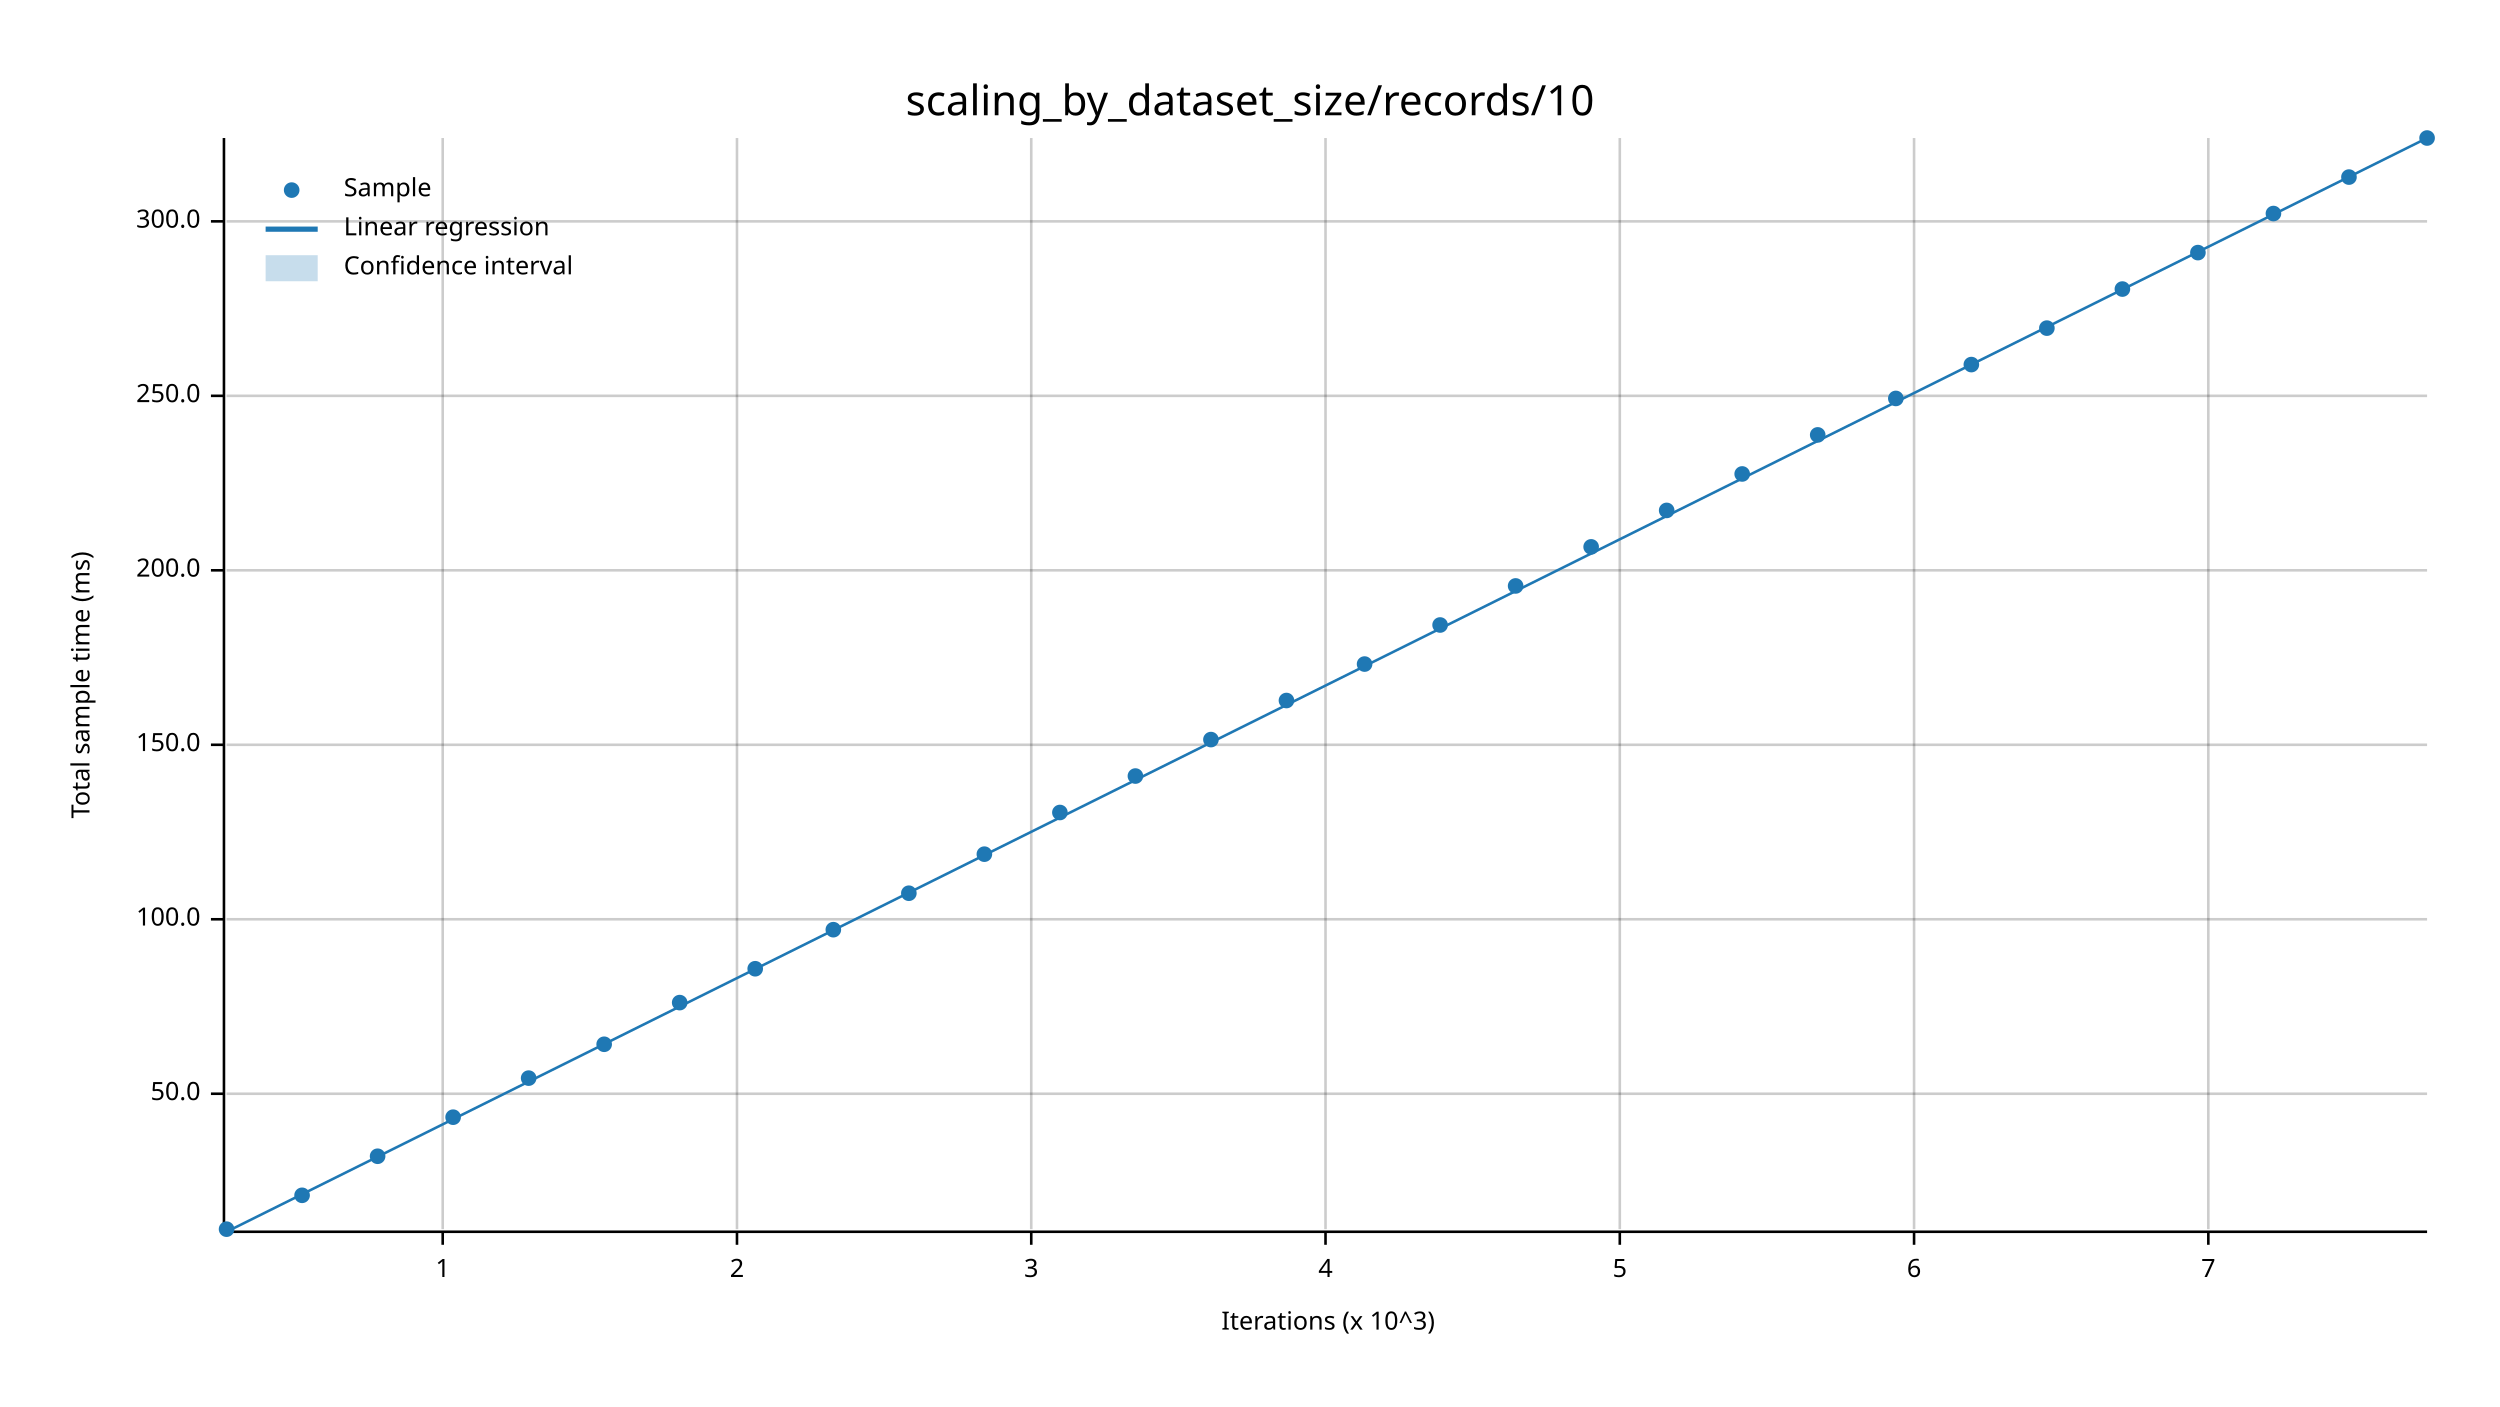
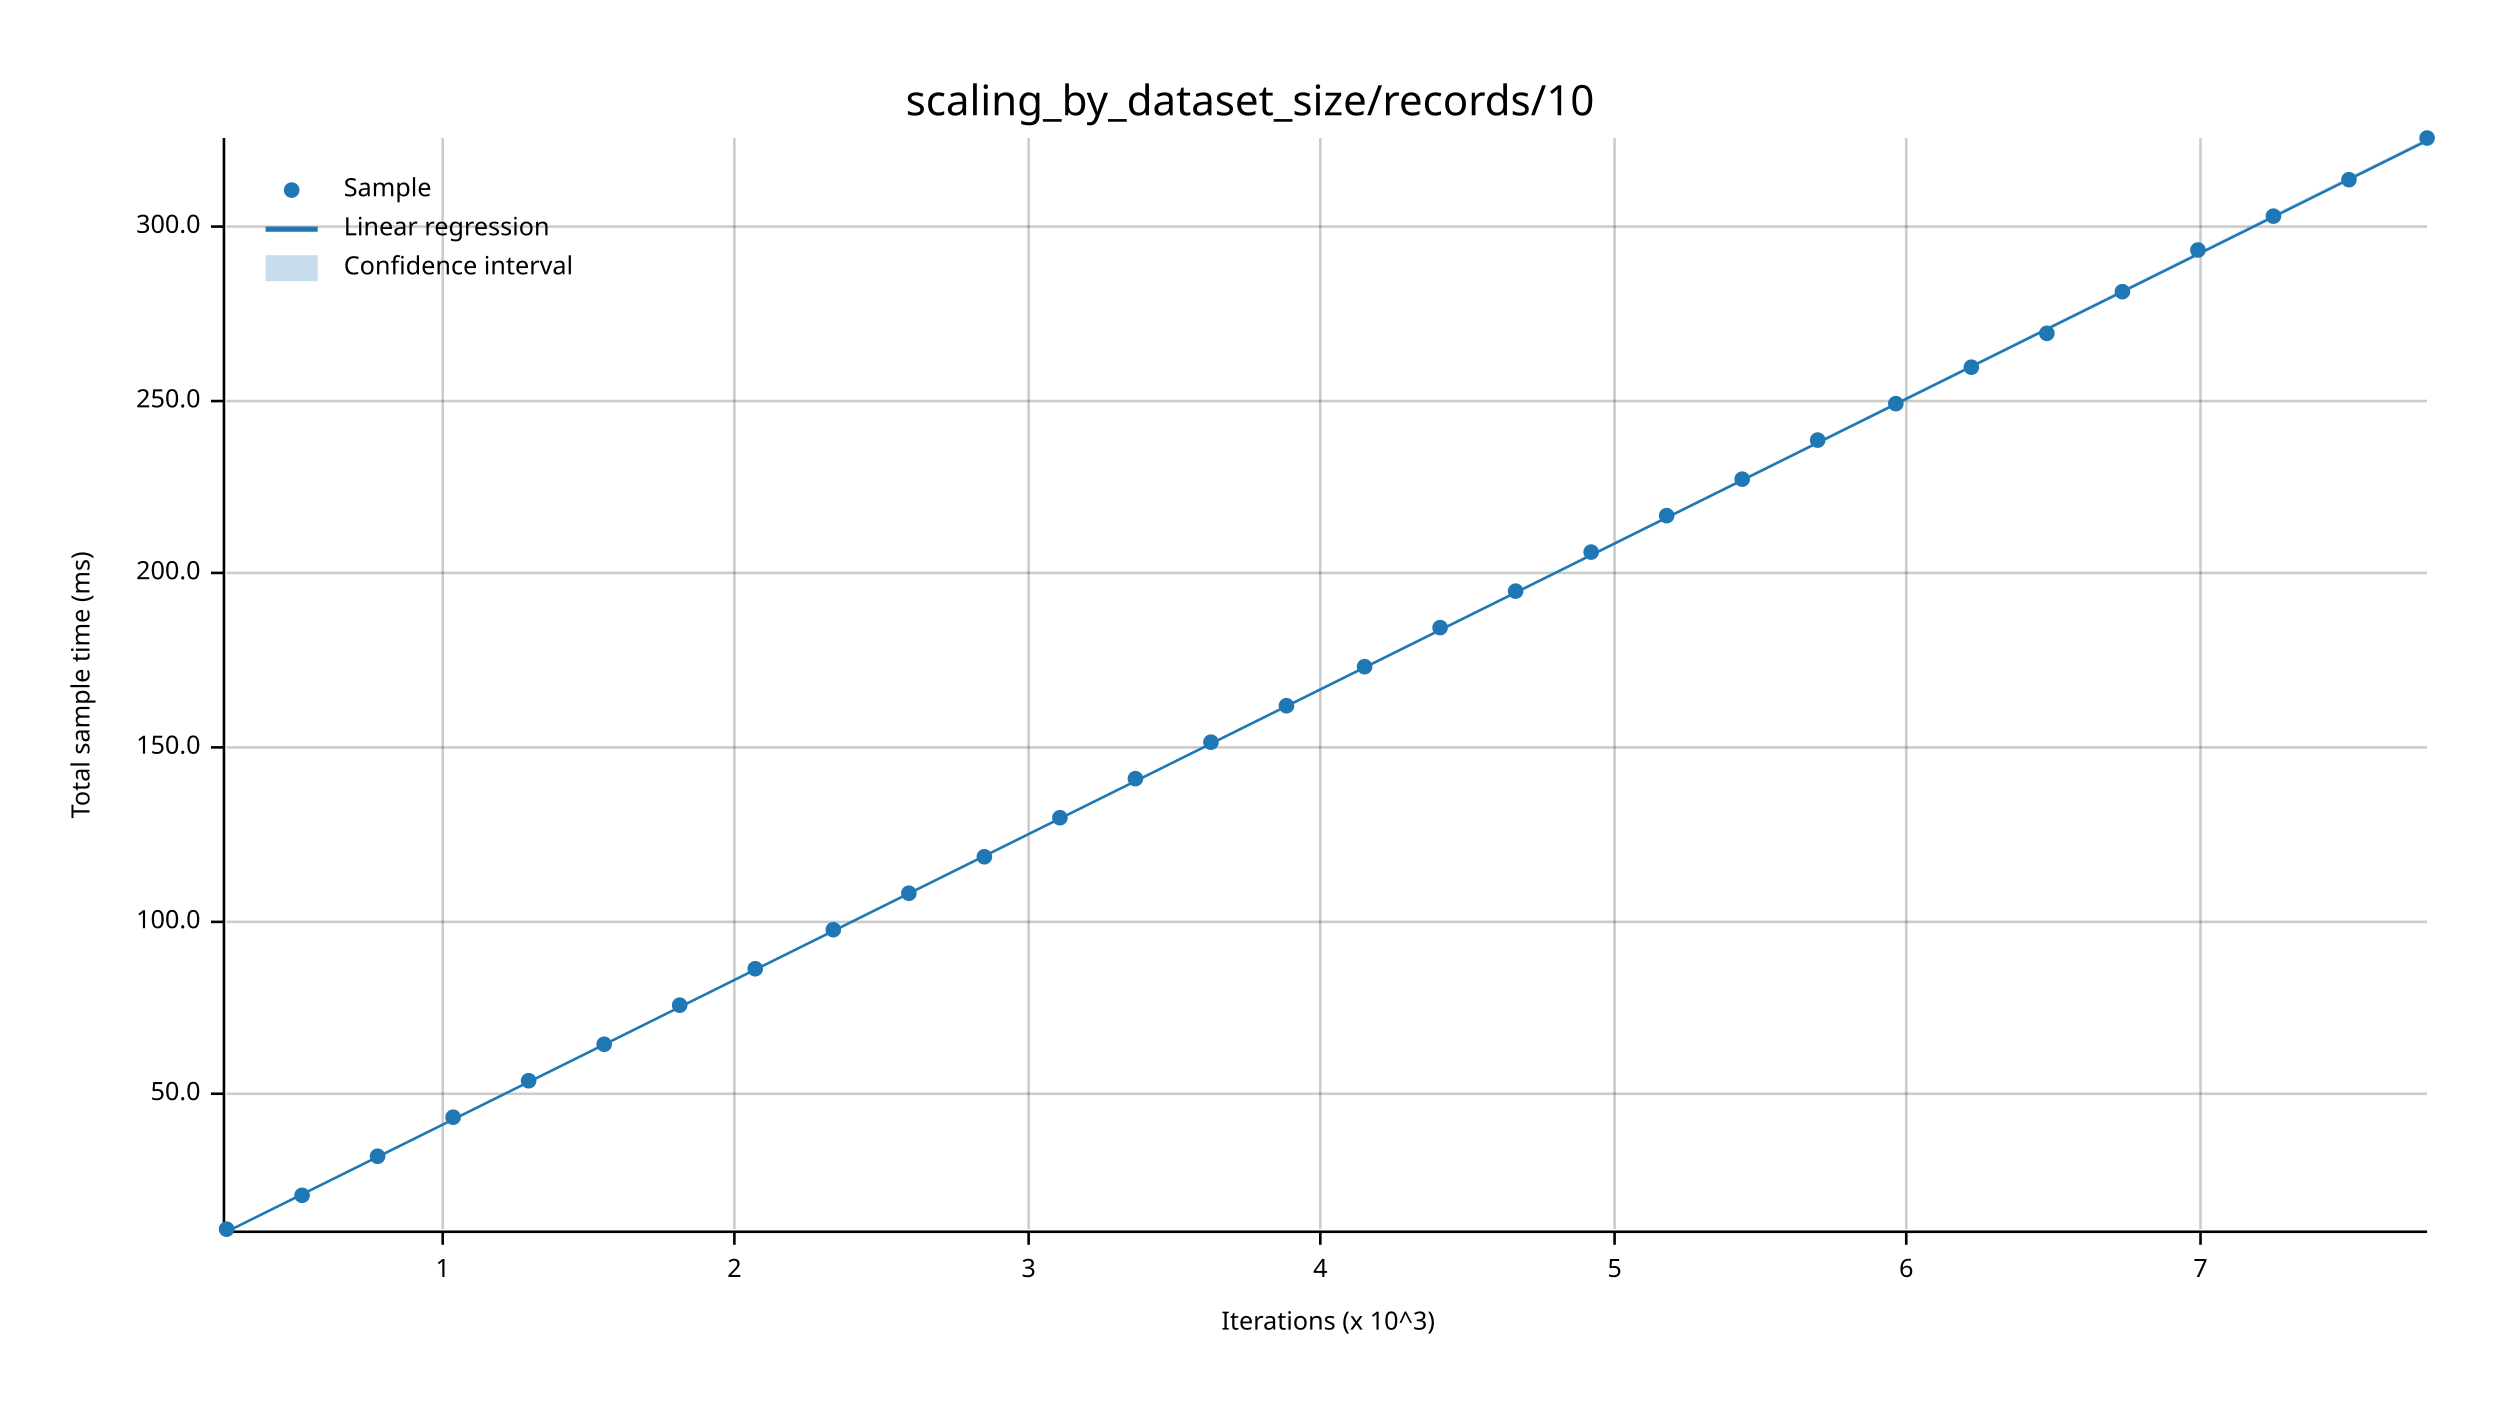
<svg xmlns="http://www.w3.org/2000/svg" width="960" height="540" viewBox="0 0 960 540">
  <text x="480" y="32" dy="0.76em" text-anchor="middle" font-family="sans-serif" font-size="16.129" opacity="1" fill="#000000">
scaling_by_dataset_size/records/10
</text>
  <text x="27" y="263" dy="0.76em" text-anchor="middle" font-family="sans-serif" font-size="9.677" opacity="1" fill="#000000" transform="rotate(270, 27, 263)">
Total sample time (ms)
</text>
  <text x="510" y="513" dy="-0.5ex" text-anchor="middle" font-family="sans-serif" font-size="9.677" opacity="1" fill="#000000">
Iterations (x 10^3)
</text>
  <line opacity="0.2" stroke="#000000" stroke-width="1" x1="170" y1="472" x2="170" y2="53" />
-   <line opacity="0.2" stroke="#000000" stroke-width="1" x1="283" y1="472" x2="283" y2="53" />
-   <line opacity="0.2" stroke="#000000" stroke-width="1" x1="396" y1="472" x2="396" y2="53" />
-   <line opacity="0.2" stroke="#000000" stroke-width="1" x1="509" y1="472" x2="509" y2="53" />
-   <line opacity="0.2" stroke="#000000" stroke-width="1" x1="622" y1="472" x2="622" y2="53" />
-   <line opacity="0.2" stroke="#000000" stroke-width="1" x1="735" y1="472" x2="735" y2="53" />
-   <line opacity="0.2" stroke="#000000" stroke-width="1" x1="848" y1="472" x2="848" y2="53" />
+   <line opacity="0.2" stroke="#000000" stroke-width="1" x1="282" y1="472" x2="282" y2="53" />
+   <line opacity="0.2" stroke="#000000" stroke-width="1" x1="395" y1="472" x2="395" y2="53" />
+   <line opacity="0.2" stroke="#000000" stroke-width="1" x1="507" y1="472" x2="507" y2="53" />
+   <line opacity="0.2" stroke="#000000" stroke-width="1" x1="620" y1="472" x2="620" y2="53" />
+   <line opacity="0.2" stroke="#000000" stroke-width="1" x1="732" y1="472" x2="732" y2="53" />
+   <line opacity="0.2" stroke="#000000" stroke-width="1" x1="845" y1="472" x2="845" y2="53" />
  <line opacity="0.2" stroke="#000000" stroke-width="1" x1="87" y1="420" x2="932" y2="420" />
-   <line opacity="0.2" stroke="#000000" stroke-width="1" x1="87" y1="353" x2="932" y2="353" />
-   <line opacity="0.2" stroke="#000000" stroke-width="1" x1="87" y1="286" x2="932" y2="286" />
-   <line opacity="0.2" stroke="#000000" stroke-width="1" x1="87" y1="219" x2="932" y2="219" />
-   <line opacity="0.2" stroke="#000000" stroke-width="1" x1="87" y1="152" x2="932" y2="152" />
-   <line opacity="0.2" stroke="#000000" stroke-width="1" x1="87" y1="85" x2="932" y2="85" />
+   <line opacity="0.2" stroke="#000000" stroke-width="1" x1="87" y1="354" x2="932" y2="354" />
+   <line opacity="0.2" stroke="#000000" stroke-width="1" x1="87" y1="287" x2="932" y2="287" />
+   <line opacity="0.2" stroke="#000000" stroke-width="1" x1="87" y1="220" x2="932" y2="220" />
+   <line opacity="0.2" stroke="#000000" stroke-width="1" x1="87" y1="154" x2="932" y2="154" />
+   <line opacity="0.2" stroke="#000000" stroke-width="1" x1="87" y1="87" x2="932" y2="87" />
  <polyline fill="none" opacity="1" stroke="#000000" stroke-width="1" points="86,53 86,472 " />
  <text x="77" y="420" dy="0.5ex" text-anchor="end" font-family="sans-serif" font-size="9.677" opacity="1" fill="#000000">
50.0
</text>
  <polyline fill="none" opacity="1" stroke="#000000" stroke-width="1" points="81,420 86,420 " />
-   <text x="77" y="353" dy="0.5ex" text-anchor="end" font-family="sans-serif" font-size="9.677" opacity="1" fill="#000000">
+   <text x="77" y="354" dy="0.5ex" text-anchor="end" font-family="sans-serif" font-size="9.677" opacity="1" fill="#000000">
100.0
</text>
-   <polyline fill="none" opacity="1" stroke="#000000" stroke-width="1" points="81,353 86,353 " />
-   <text x="77" y="286" dy="0.5ex" text-anchor="end" font-family="sans-serif" font-size="9.677" opacity="1" fill="#000000">
+   <polyline fill="none" opacity="1" stroke="#000000" stroke-width="1" points="81,354 86,354 " />
+   <text x="77" y="287" dy="0.5ex" text-anchor="end" font-family="sans-serif" font-size="9.677" opacity="1" fill="#000000">
150.0
</text>
-   <polyline fill="none" opacity="1" stroke="#000000" stroke-width="1" points="81,286 86,286 " />
-   <text x="77" y="219" dy="0.5ex" text-anchor="end" font-family="sans-serif" font-size="9.677" opacity="1" fill="#000000">
+   <polyline fill="none" opacity="1" stroke="#000000" stroke-width="1" points="81,287 86,287 " />
+   <text x="77" y="220" dy="0.5ex" text-anchor="end" font-family="sans-serif" font-size="9.677" opacity="1" fill="#000000">
200.0
</text>
-   <polyline fill="none" opacity="1" stroke="#000000" stroke-width="1" points="81,219 86,219 " />
-   <text x="77" y="152" dy="0.5ex" text-anchor="end" font-family="sans-serif" font-size="9.677" opacity="1" fill="#000000">
+   <polyline fill="none" opacity="1" stroke="#000000" stroke-width="1" points="81,220 86,220 " />
+   <text x="77" y="154" dy="0.5ex" text-anchor="end" font-family="sans-serif" font-size="9.677" opacity="1" fill="#000000">
250.0
</text>
-   <polyline fill="none" opacity="1" stroke="#000000" stroke-width="1" points="81,152 86,152 " />
-   <text x="77" y="85" dy="0.5ex" text-anchor="end" font-family="sans-serif" font-size="9.677" opacity="1" fill="#000000">
+   <polyline fill="none" opacity="1" stroke="#000000" stroke-width="1" points="81,154 86,154 " />
+   <text x="77" y="87" dy="0.5ex" text-anchor="end" font-family="sans-serif" font-size="9.677" opacity="1" fill="#000000">
300.0
</text>
-   <polyline fill="none" opacity="1" stroke="#000000" stroke-width="1" points="81,85 86,85 " />
+   <polyline fill="none" opacity="1" stroke="#000000" stroke-width="1" points="81,87 86,87 " />
  <polyline fill="none" opacity="1" stroke="#000000" stroke-width="1" points="87,473 932,473 " />
  <text x="170" y="483" dy="0.76em" text-anchor="middle" font-family="sans-serif" font-size="9.677" opacity="1" fill="#000000">
1
</text>
  <polyline fill="none" opacity="1" stroke="#000000" stroke-width="1" points="170,473 170,478 " />
-   <text x="283" y="483" dy="0.76em" text-anchor="middle" font-family="sans-serif" font-size="9.677" opacity="1" fill="#000000">
+   <text x="282" y="483" dy="0.76em" text-anchor="middle" font-family="sans-serif" font-size="9.677" opacity="1" fill="#000000">
2
</text>
-   <polyline fill="none" opacity="1" stroke="#000000" stroke-width="1" points="283,473 283,478 " />
-   <text x="396" y="483" dy="0.76em" text-anchor="middle" font-family="sans-serif" font-size="9.677" opacity="1" fill="#000000">
+   <polyline fill="none" opacity="1" stroke="#000000" stroke-width="1" points="282,473 282,478 " />
+   <text x="395" y="483" dy="0.76em" text-anchor="middle" font-family="sans-serif" font-size="9.677" opacity="1" fill="#000000">
3
</text>
-   <polyline fill="none" opacity="1" stroke="#000000" stroke-width="1" points="396,473 396,478 " />
-   <text x="509" y="483" dy="0.76em" text-anchor="middle" font-family="sans-serif" font-size="9.677" opacity="1" fill="#000000">
+   <polyline fill="none" opacity="1" stroke="#000000" stroke-width="1" points="395,473 395,478 " />
+   <text x="507" y="483" dy="0.76em" text-anchor="middle" font-family="sans-serif" font-size="9.677" opacity="1" fill="#000000">
4
</text>
-   <polyline fill="none" opacity="1" stroke="#000000" stroke-width="1" points="509,473 509,478 " />
-   <text x="622" y="483" dy="0.76em" text-anchor="middle" font-family="sans-serif" font-size="9.677" opacity="1" fill="#000000">
+   <polyline fill="none" opacity="1" stroke="#000000" stroke-width="1" points="507,473 507,478 " />
+   <text x="620" y="483" dy="0.76em" text-anchor="middle" font-family="sans-serif" font-size="9.677" opacity="1" fill="#000000">
5
</text>
-   <polyline fill="none" opacity="1" stroke="#000000" stroke-width="1" points="622,473 622,478 " />
-   <text x="735" y="483" dy="0.76em" text-anchor="middle" font-family="sans-serif" font-size="9.677" opacity="1" fill="#000000">
+   <polyline fill="none" opacity="1" stroke="#000000" stroke-width="1" points="620,473 620,478 " />
+   <text x="732" y="483" dy="0.76em" text-anchor="middle" font-family="sans-serif" font-size="9.677" opacity="1" fill="#000000">
6
</text>
-   <polyline fill="none" opacity="1" stroke="#000000" stroke-width="1" points="735,473 735,478 " />
-   <text x="848" y="483" dy="0.76em" text-anchor="middle" font-family="sans-serif" font-size="9.677" opacity="1" fill="#000000">
+   <polyline fill="none" opacity="1" stroke="#000000" stroke-width="1" points="732,473 732,478 " />
+   <text x="845" y="483" dy="0.76em" text-anchor="middle" font-family="sans-serif" font-size="9.677" opacity="1" fill="#000000">
7
</text>
-   <polyline fill="none" opacity="1" stroke="#000000" stroke-width="1" points="848,473 848,478 " />
+   <polyline fill="none" opacity="1" stroke="#000000" stroke-width="1" points="845,473 845,478 " />
  <circle cx="87" cy="472" r="3" opacity="1" fill="#1F78B4" stroke="none" stroke-width="1" />
  <circle cx="116" cy="459" r="3" opacity="1" fill="#1F78B4" stroke="none" stroke-width="1" />
  <circle cx="145" cy="444" r="3" opacity="1" fill="#1F78B4" stroke="none" stroke-width="1" />
  <circle cx="174" cy="429" r="3" opacity="1" fill="#1F78B4" stroke="none" stroke-width="1" />
-   <circle cx="203" cy="414" r="3" opacity="1" fill="#1F78B4" stroke="none" stroke-width="1" />
+   <circle cx="203" cy="415" r="3" opacity="1" fill="#1F78B4" stroke="none" stroke-width="1" />
  <circle cx="232" cy="401" r="3" opacity="1" fill="#1F78B4" stroke="none" stroke-width="1" />
-   <circle cx="261" cy="385" r="3" opacity="1" fill="#1F78B4" stroke="none" stroke-width="1" />
+   <circle cx="261" cy="386" r="3" opacity="1" fill="#1F78B4" stroke="none" stroke-width="1" />
  <circle cx="290" cy="372" r="3" opacity="1" fill="#1F78B4" stroke="none" stroke-width="1" />
  <circle cx="320" cy="357" r="3" opacity="1" fill="#1F78B4" stroke="none" stroke-width="1" />
  <circle cx="349" cy="343" r="3" opacity="1" fill="#1F78B4" stroke="none" stroke-width="1" />
-   <circle cx="378" cy="328" r="3" opacity="1" fill="#1F78B4" stroke="none" stroke-width="1" />
-   <circle cx="407" cy="312" r="3" opacity="1" fill="#1F78B4" stroke="none" stroke-width="1" />
-   <circle cx="436" cy="298" r="3" opacity="1" fill="#1F78B4" stroke="none" stroke-width="1" />
-   <circle cx="465" cy="284" r="3" opacity="1" fill="#1F78B4" stroke="none" stroke-width="1" />
-   <circle cx="494" cy="269" r="3" opacity="1" fill="#1F78B4" stroke="none" stroke-width="1" />
-   <circle cx="524" cy="255" r="3" opacity="1" fill="#1F78B4" stroke="none" stroke-width="1" />
-   <circle cx="553" cy="240" r="3" opacity="1" fill="#1F78B4" stroke="none" stroke-width="1" />
-   <circle cx="582" cy="225" r="3" opacity="1" fill="#1F78B4" stroke="none" stroke-width="1" />
-   <circle cx="611" cy="210" r="3" opacity="1" fill="#1F78B4" stroke="none" stroke-width="1" />
-   <circle cx="640" cy="196" r="3" opacity="1" fill="#1F78B4" stroke="none" stroke-width="1" />
-   <circle cx="669" cy="182" r="3" opacity="1" fill="#1F78B4" stroke="none" stroke-width="1" />
-   <circle cx="698" cy="167" r="3" opacity="1" fill="#1F78B4" stroke="none" stroke-width="1" />
-   <circle cx="728" cy="153" r="3" opacity="1" fill="#1F78B4" stroke="none" stroke-width="1" />
-   <circle cx="757" cy="140" r="3" opacity="1" fill="#1F78B4" stroke="none" stroke-width="1" />
-   <circle cx="786" cy="126" r="3" opacity="1" fill="#1F78B4" stroke="none" stroke-width="1" />
-   <circle cx="815" cy="111" r="3" opacity="1" fill="#1F78B4" stroke="none" stroke-width="1" />
-   <circle cx="844" cy="97" r="3" opacity="1" fill="#1F78B4" stroke="none" stroke-width="1" />
-   <circle cx="873" cy="82" r="3" opacity="1" fill="#1F78B4" stroke="none" stroke-width="1" />
-   <circle cx="902" cy="68" r="3" opacity="1" fill="#1F78B4" stroke="none" stroke-width="1" />
+   <circle cx="378" cy="329" r="3" opacity="1" fill="#1F78B4" stroke="none" stroke-width="1" />
+   <circle cx="407" cy="314" r="3" opacity="1" fill="#1F78B4" stroke="none" stroke-width="1" />
+   <circle cx="436" cy="299" r="3" opacity="1" fill="#1F78B4" stroke="none" stroke-width="1" />
+   <circle cx="465" cy="285" r="3" opacity="1" fill="#1F78B4" stroke="none" stroke-width="1" />
+   <circle cx="494" cy="271" r="3" opacity="1" fill="#1F78B4" stroke="none" stroke-width="1" />
+   <circle cx="524" cy="256" r="3" opacity="1" fill="#1F78B4" stroke="none" stroke-width="1" />
+   <circle cx="553" cy="241" r="3" opacity="1" fill="#1F78B4" stroke="none" stroke-width="1" />
+   <circle cx="582" cy="227" r="3" opacity="1" fill="#1F78B4" stroke="none" stroke-width="1" />
+   <circle cx="611" cy="212" r="3" opacity="1" fill="#1F78B4" stroke="none" stroke-width="1" />
+   <circle cx="640" cy="198" r="3" opacity="1" fill="#1F78B4" stroke="none" stroke-width="1" />
+   <circle cx="669" cy="184" r="3" opacity="1" fill="#1F78B4" stroke="none" stroke-width="1" />
+   <circle cx="698" cy="169" r="3" opacity="1" fill="#1F78B4" stroke="none" stroke-width="1" />
+   <circle cx="728" cy="155" r="3" opacity="1" fill="#1F78B4" stroke="none" stroke-width="1" />
+   <circle cx="757" cy="141" r="3" opacity="1" fill="#1F78B4" stroke="none" stroke-width="1" />
+   <circle cx="786" cy="128" r="3" opacity="1" fill="#1F78B4" stroke="none" stroke-width="1" />
+   <circle cx="815" cy="112" r="3" opacity="1" fill="#1F78B4" stroke="none" stroke-width="1" />
+   <circle cx="844" cy="96" r="3" opacity="1" fill="#1F78B4" stroke="none" stroke-width="1" />
+   <circle cx="873" cy="83" r="3" opacity="1" fill="#1F78B4" stroke="none" stroke-width="1" />
+   <circle cx="902" cy="69" r="3" opacity="1" fill="#1F78B4" stroke="none" stroke-width="1" />
  <circle cx="932" cy="53" r="3" opacity="1" fill="#1F78B4" stroke="none" stroke-width="1" />
-   <polyline fill="none" opacity="1" stroke="#1F78B4" stroke-width="1" points="87,473 932,53 " />
-   <polygon opacity="0.25" fill="#1F78B4" points="87,473 932,53 932,53 " />
+   <polyline fill="none" opacity="1" stroke="#1F78B4" stroke-width="1" points="87,473 932,54 " />
+   <polygon opacity="0.25" fill="#1F78B4" points="87,473 932,54 932,53 " />
  <text x="132" y="68" dy="0.76em" text-anchor="start" font-family="sans-serif" font-size="9.677" opacity="1" fill="#000000">
Sample
</text>
  <text x="132" y="83" dy="0.76em" text-anchor="start" font-family="sans-serif" font-size="9.677" opacity="1" fill="#000000">
Linear regression
</text>
  <text x="132" y="98" dy="0.76em" text-anchor="start" font-family="sans-serif" font-size="9.677" opacity="1" fill="#000000">
Confidence interval
</text>
  <circle cx="112" cy="73" r="3" opacity="1" fill="#1F78B4" stroke="none" stroke-width="1" />
  <polyline fill="none" opacity="1" stroke="#1F78B4" stroke-width="2" points="102,88 122,88 " />
  <rect x="102" y="98" width="20" height="10" opacity="0.25" fill="#1F78B4" stroke="none" />
</svg>
